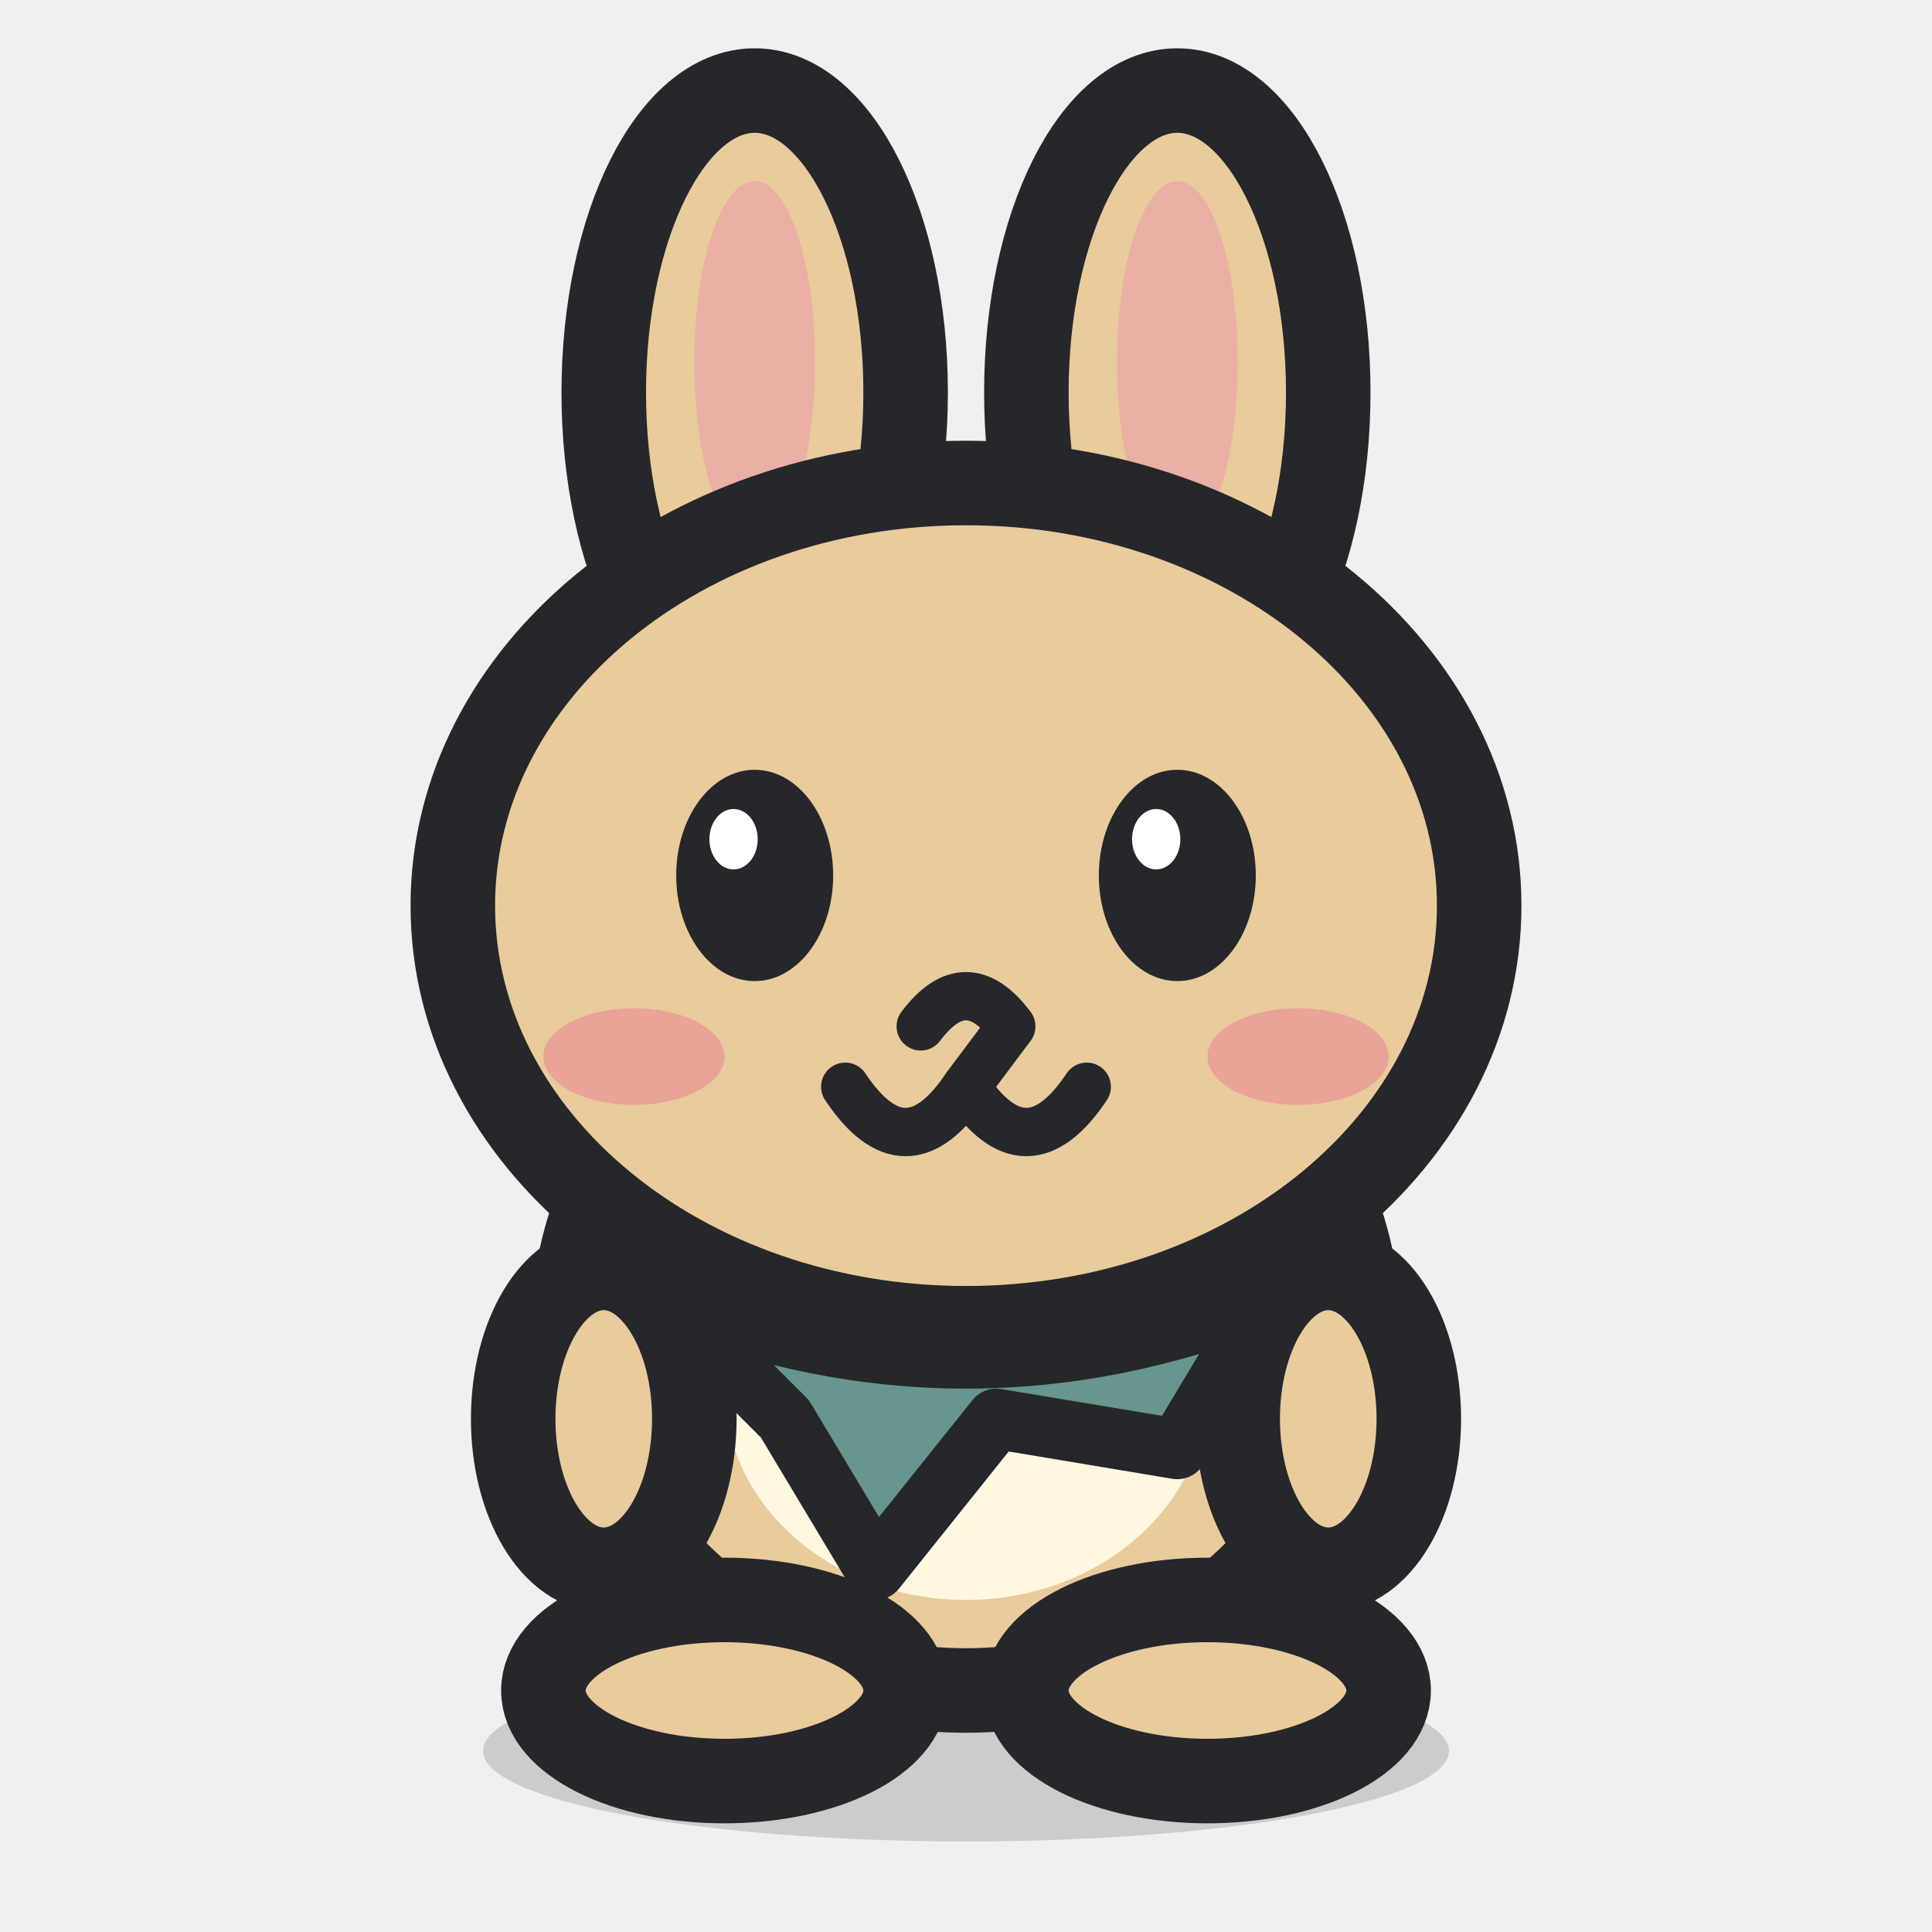
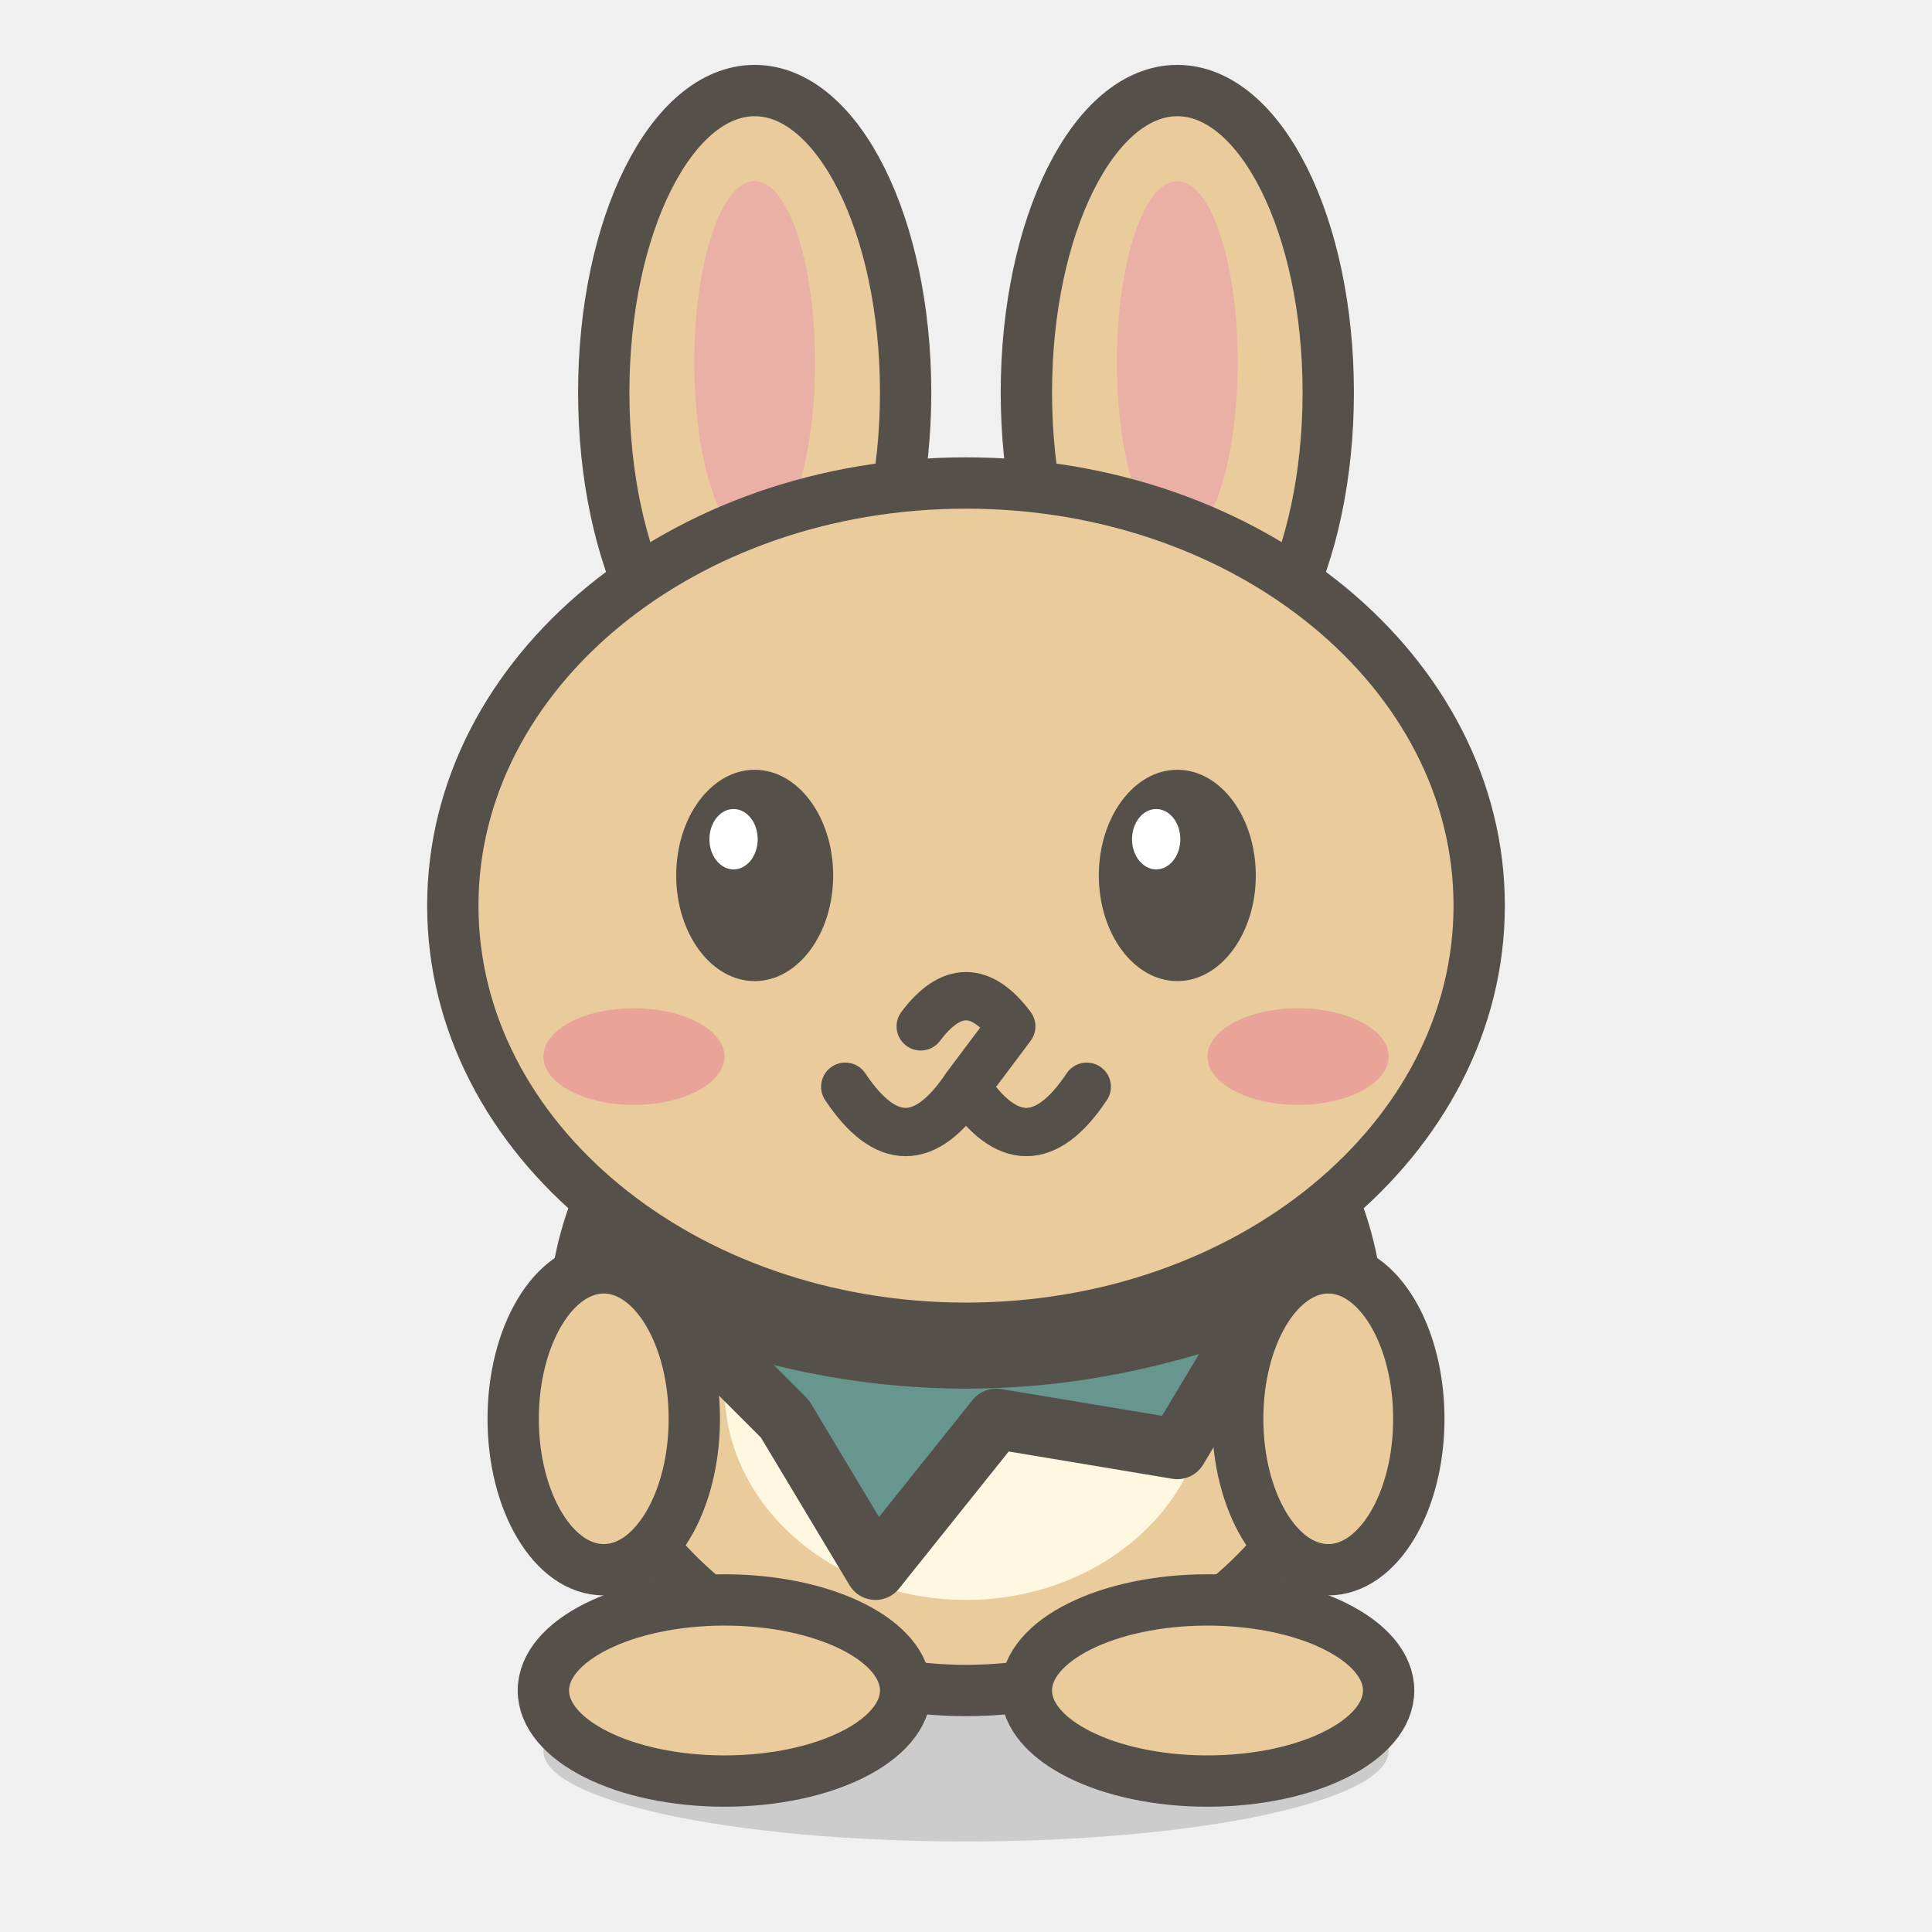
<svg xmlns="http://www.w3.org/2000/svg" width="64" height="64" viewBox="0 0 64 64">
-   <g transform="translate(0 0)">
-     <ellipse cx="32" cy="58" rx="16" ry="3" fill="#25272b" opacity=".18" />
+   <svg x="0" y="0" width="64" height="64" viewBox="0 0 64 64" overflow="hidden">
+     <ellipse cx="32" cy="58" rx="14" ry="3" fill="#25272b" opacity=".18" />
    <g transform="translate(0 0.0)" stroke-linejoin="round" stroke-linecap="round">
-       <ellipse cx="25" cy="13" rx="5" ry="10" fill="#e9cb9c" stroke="#25272b" stroke-width="2.8" />
-       <ellipse cx="39" cy="13" rx="5" ry="10" fill="#e9cb9c" stroke="#25272b" stroke-width="2.8" />
-       <ellipse cx="25" cy="12" rx="2" ry="6" fill="#eaafa5" stroke="none" stroke-width="2.8" />
-       <ellipse cx="39" cy="12" rx="2" ry="6" fill="#eaafa5" stroke="none" stroke-width="2.8" />
-       <ellipse cx="32" cy="44" rx="13" ry="12" fill="#e9cb9c" stroke="#25272b" stroke-width="2.8" />
-       <ellipse cx="32" cy="46" rx="8" ry="7" fill="#fff7df" stroke="none" stroke-width="2.8" />
-       <ellipse cx="24" cy="56" rx="6" ry="3" fill="#e9cb9c" stroke="#25272b" stroke-width="2.8" />
-       <ellipse cx="40" cy="56" rx="6" ry="3" fill="#e9cb9c" stroke="#25272b" stroke-width="2.8" />
-       <ellipse cx="32" cy="30" rx="17" ry="14" fill="#e9cb9c" stroke="#25272b" stroke-width="2.8" />
-       <ellipse cx="25" cy="29" rx="2.6" ry="3.5" fill="#25272b" stroke="none" stroke-width="2.8" />
-       <ellipse cx="24.3" cy="27.8" rx="0.8" ry="1" fill="#ffffff" stroke="none" stroke-width="2.8" />
-       <ellipse cx="39" cy="29" rx="2.6" ry="3.5" fill="#25272b" stroke="none" stroke-width="2.8" />
-       <ellipse cx="38.3" cy="27.8" rx="0.8" ry="1" fill="#ffffff" stroke="none" stroke-width="2.8" />
-       <ellipse cx="21" cy="35" rx="3" ry="1.6" fill="#e9a398" stroke="none" stroke-width="2.8" />
-       <ellipse cx="43" cy="35" rx="3" ry="1.6" fill="#e9a398" stroke="none" stroke-width="2.8" />
-       <path d="M30.5 34 Q32 32 33.5 34 L32 36 M32 36 q-2 3-4 0 M32 36 q2 3 4 0" fill="none" stroke="#25272b" stroke-width="1.6" />
-       <path d="M22 43 Q32 47 42 43 L39 48 L33 47 L29 52 L26 47Z" fill="#66968d" stroke="#25272b" stroke-width="2" />
-       <ellipse cx="20" cy="47" rx="3" ry="5" fill="#e9cb9c" stroke="#25272b" stroke-width="2.8" />
-       <ellipse cx="44" cy="47" rx="3" ry="5" fill="#e9cb9c" stroke="#25272b" stroke-width="2.8" />
+       <ellipse cx="25" cy="13" rx="5" ry="10" fill="#e9cb9c" stroke="#56504b" stroke-width="1.7" />
+       <ellipse cx="39" cy="13" rx="5" ry="10" fill="#e9cb9c" stroke="#56504b" stroke-width="1.7" />
+       <ellipse cx="25" cy="12" rx="2" ry="6" fill="#eaafa5" stroke="none" stroke-width="1.7" />
+       <ellipse cx="39" cy="12" rx="2" ry="6" fill="#eaafa5" stroke="none" stroke-width="1.7" />
+       <ellipse cx="32" cy="44" rx="13" ry="12" fill="#e9cb9c" stroke="#56504b" stroke-width="1.7" />
+       <ellipse cx="32" cy="46" rx="8" ry="7" fill="#fff7df" stroke="none" stroke-width="1.7" />
+       <ellipse cx="24" cy="56" rx="6" ry="3" fill="#e9cb9c" stroke="#56504b" stroke-width="1.7" />
+       <ellipse cx="40" cy="56" rx="6" ry="3" fill="#e9cb9c" stroke="#56504b" stroke-width="1.7" />
+       <ellipse cx="32" cy="30" rx="17" ry="14" fill="#e9cb9c" stroke="#56504b" stroke-width="1.7" />
+       <ellipse cx="25" cy="29" rx="2.6" ry="3.5" fill="#56504b" stroke="none" stroke-width="1.7" />
+       <ellipse cx="24.3" cy="27.8" rx="0.8" ry="1" fill="#ffffff" stroke="none" stroke-width="1.7" />
+       <ellipse cx="39" cy="29" rx="2.6" ry="3.5" fill="#56504b" stroke="none" stroke-width="1.7" />
+       <ellipse cx="38.3" cy="27.8" rx="0.8" ry="1" fill="#ffffff" stroke="none" stroke-width="1.7" />
+       <ellipse cx="21" cy="35" rx="3" ry="1.6" fill="#e9a398" stroke="none" stroke-width="1.7" />
+       <ellipse cx="43" cy="35" rx="3" ry="1.6" fill="#e9a398" stroke="none" stroke-width="1.7" />
+       <path d="M30.5 34 Q32 32 33.5 34 L32 36 M32 36 q-2 3-4 0 M32 36 q2 3 4 0" fill="none" stroke="#56504b" stroke-width="1.6" />
+       <path d="M22 43 Q32 47 42 43 L39 48 L33 47 L29 52 L26 47Z" fill="#66968d" stroke="#56504b" stroke-width="2" />
+       <ellipse cx="20" cy="47" rx="3" ry="5" fill="#e9cb9c" stroke="#56504b" stroke-width="1.7" />
+       <ellipse cx="44" cy="47" rx="3" ry="5" fill="#e9cb9c" stroke="#56504b" stroke-width="1.7" />
    </g>
-   </g>
+   </svg>
</svg>
